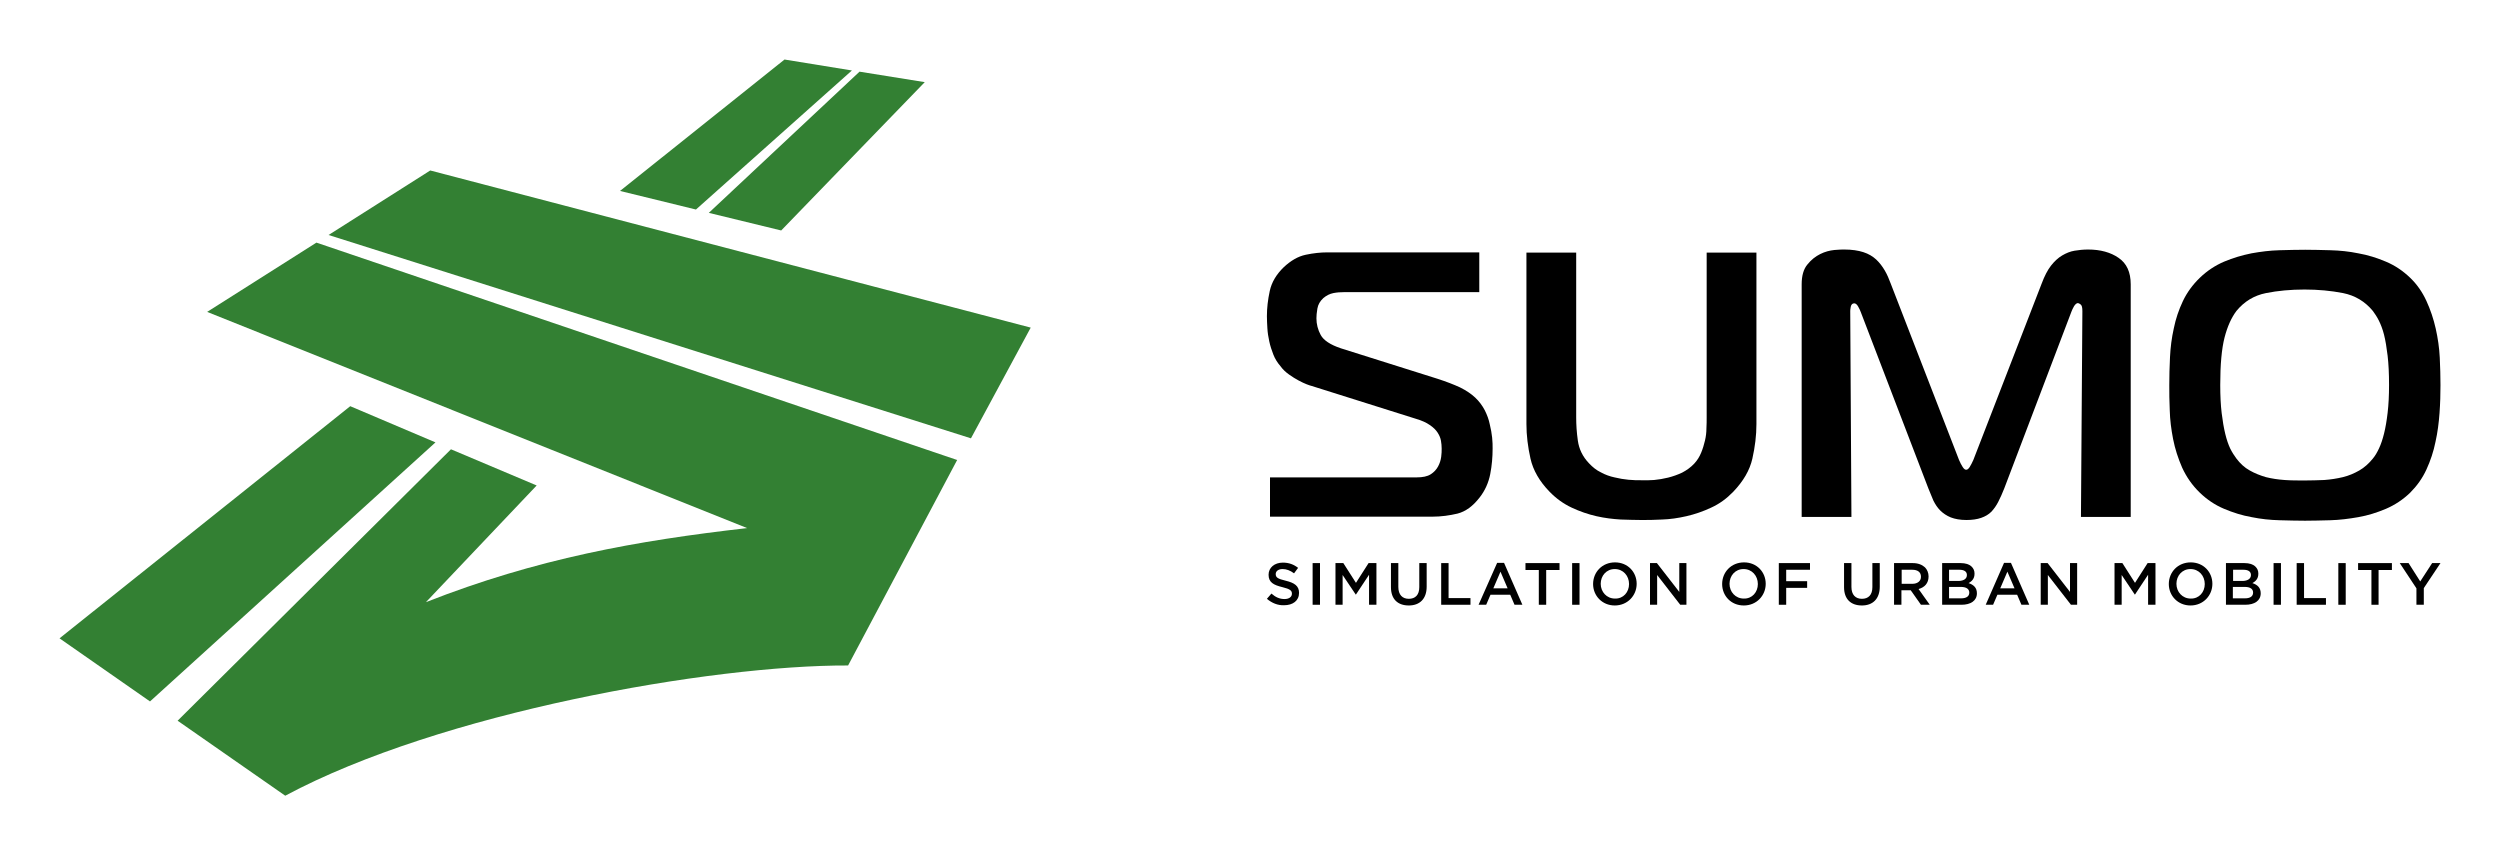
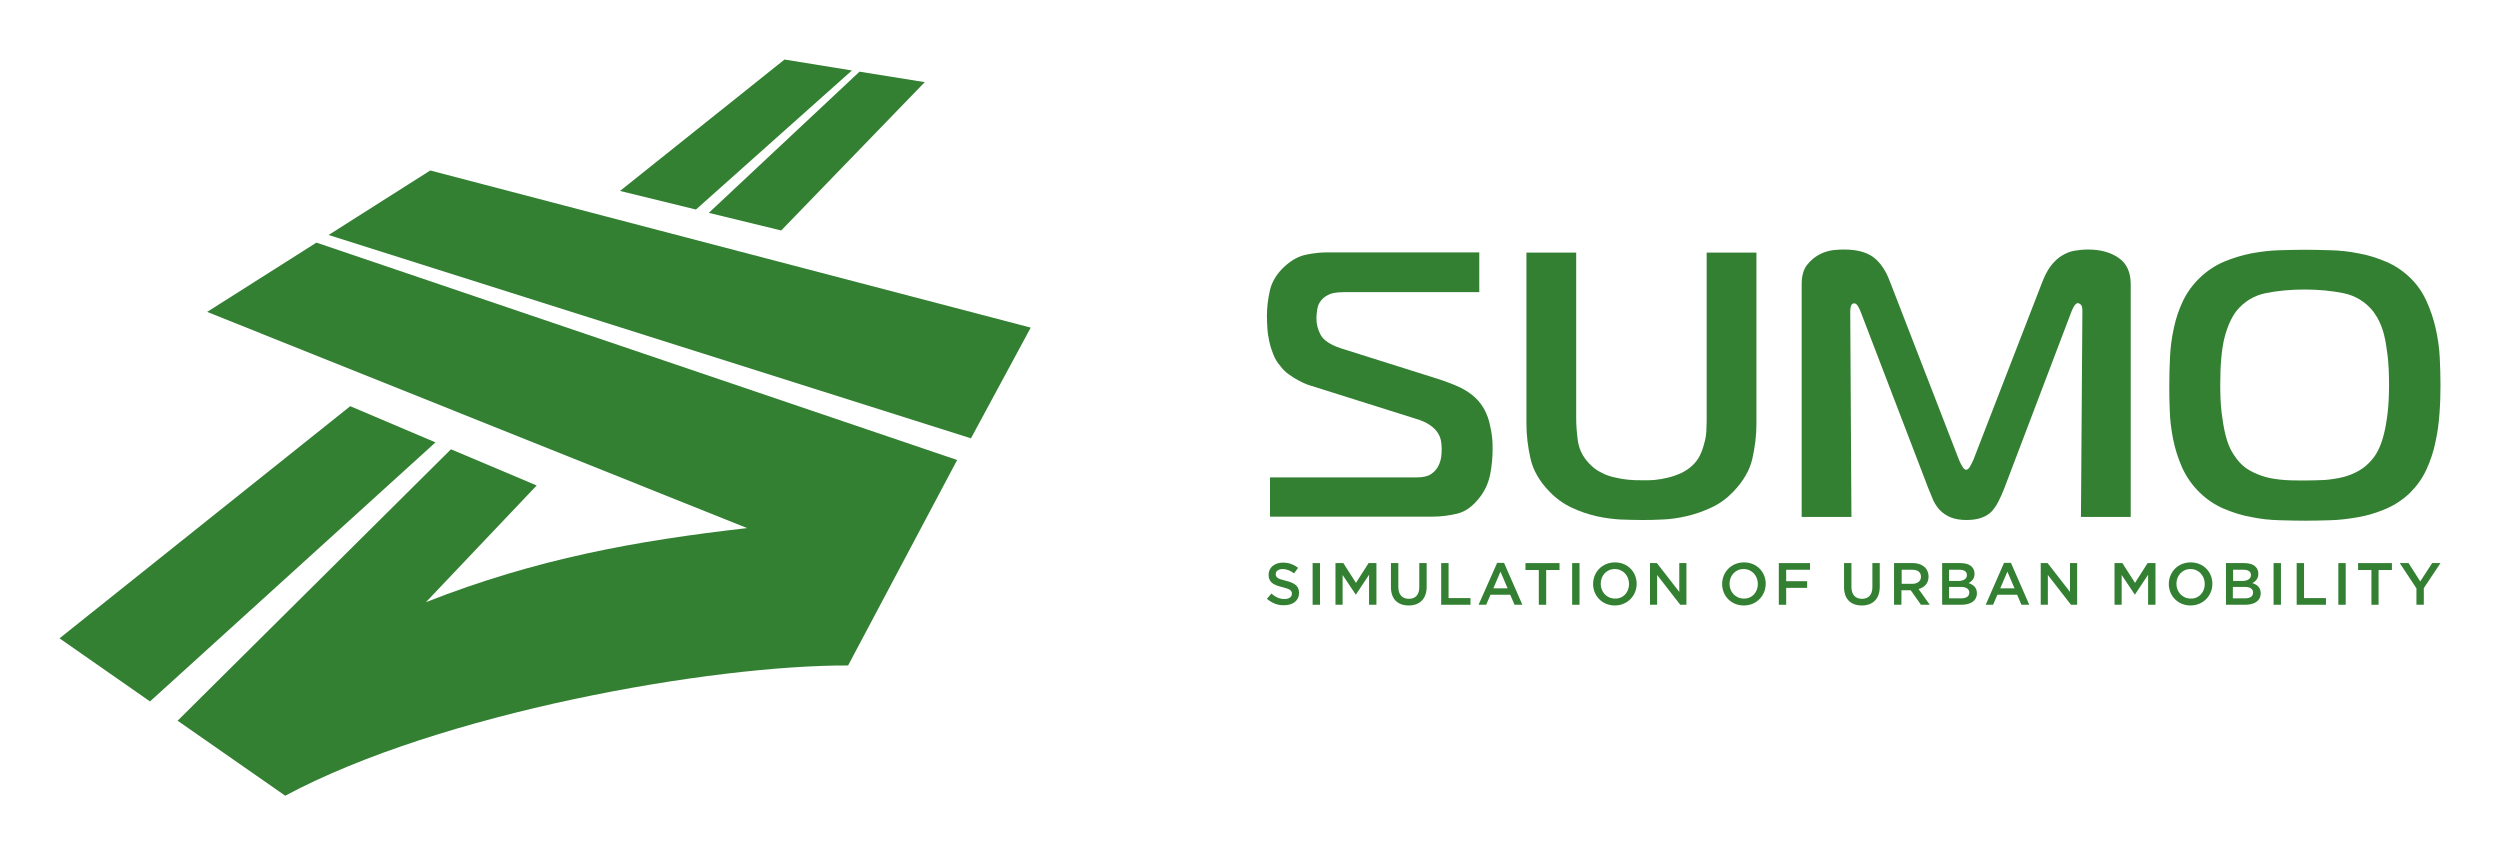
- <svg xmlns="http://www.w3.org/2000/svg" id="Layer_1" x="0" y="0" version="1.1" viewBox="0 0 1050 359.2" xml:space="preserve" style="enable-background:new 0 0 1050 359.2">
-   <style type="text/css">.st0{fill:#338033}</style>
-   <g>
-     <g>
-       <g>
-         <g>
-           <path d="M87,131l226.8,90.8c-46.5,5.3-88.3,12.8-134.9,31.1l46.5-49l-36-15.2L74.6,302.7l45.2,31.5 c65.1-34.9,178.9-54.9,236.4-54.7l45.8-86.3l-269.1-91.3L87,131z" class="st0" />
+ <svg xmlns="http://www.w3.org/2000/svg" xml:space="preserve" viewBox="0 0 1050 359.2" version="1.1" y="0" x="0" id="Layer_1">
+   <style id="style2" type="text/css">.st0{fill:#338033}</style>
+   <g id="g92" fill="#338033" fill-opacity="1">
+     <g id="g90" fill="#338033" fill-opacity="1">
+       <g id="g24">
+         <g id="g6">
+           <path id="path4" class="st0" d="M87 131l226.8 90.8c-46.5 5.3-88.3 12.8-134.9 31.1l46.5-49-36-15.2-114.8 114 45.2 31.5c65.1-34.9 178.9-54.9 236.4-54.7l45.8-86.3-269.1-91.3L87 131z" fill="#338033" fill-opacity="1" />
        </g>
-         <g>
-           <polygon points="147.1 170.6 182.9 185.8 63 294.6 25 268.1" class="st0" />
+         <g id="g10">
+           <path id="polygon8" class="st0" fill="#338033" fill-opacity="1" d="M147.1 170.6l35.8 15.2L63 294.6l-38-26.5z" />
        </g>
-         <g>
-           <polygon points="138 98.7 407.8 184.1 432.9 137.6 180.7 71.6" class="st0" />
+         <g id="g14">
+           <path id="polygon12" class="st0" fill="#338033" fill-opacity="1" d="M138 98.7l269.8 85.4 25.1-46.5-252.2-66z" />
        </g>
-         <g>
-           <polygon points="329.5 25 260.4 80.2 292.3 88 357.8 29.6" class="st0" />
+         <g id="g18">
+           <path id="polygon16" class="st0" fill="#338033" fill-opacity="1" d="M329.5 25l-69.1 55.2 31.9 7.8 65.5-58.4z" />
        </g>
-         <g>
-           <polygon points="388.4 34.5 361 30.1 297.7 89.4 328.1 96.8" class="st0" />
+         <g id="g22">
+           <path id="polygon20" class="st0" fill="#338033" fill-opacity="1" d="M388.4 34.5L361 30.1l-63.3 59.3 30.4 7.4z" />
        </g>
      </g>
-       <g>
-         <g>
-           <path d="M533.5,200.5H595c2.5,0,4.5-0.4,5.9-1.3c1.4-0.9,2.4-2,3.1-3.3c0.7-1.3,1.1-2.6,1.3-4c0.2-1.4,0.2-2.5,0.2-3.5 c0-1.1-0.1-2.2-0.3-3.3c-0.2-1.2-0.7-2.3-1.4-3.4c-0.7-1.1-1.8-2.2-3.3-3.2c-1.4-1-3.4-1.9-5.8-2.6l-43.8-13.8 c-0.4-0.1-1.1-0.3-2.1-0.7c-1-0.4-2.1-0.9-3.4-1.6c-1.3-0.7-2.6-1.5-4-2.5c-1.4-1-2.6-2.1-3.6-3.5c-1.3-1.5-2.3-3.1-3-4.9 c-0.7-1.8-1.3-3.6-1.7-5.5c-0.4-1.8-0.7-3.7-0.8-5.5c-0.1-1.8-0.2-3.5-0.2-5.1c0-3.4,0.4-6.9,1.2-10.6c0.8-3.7,2.8-7,5.9-10 c2.9-2.7,5.9-4.5,9.2-5.2c3.3-0.7,6.3-1,9-1h63.9v16.7h-56.8c-1.5,0-3,0.1-4.5,0.4c-1.5,0.3-2.9,1-4.2,2.1 c-1.4,1.3-2.2,2.7-2.5,4.4c-0.3,1.7-0.4,3.1-0.4,4.1c0,2.4,0.6,4.8,1.8,7c1.2,2.2,4,4.1,8.5,5.6l40.6,12.8 c3.7,1.2,6.8,2.4,9.4,3.6c2.6,1.3,4.7,2.7,6.4,4.3c1.7,1.6,3,3.4,4,5.3c1,2,1.7,3.9,2.1,5.9c0.5,2,0.8,3.8,1,5.6 c0.2,1.8,0.2,3.3,0.2,4.6c0,3.5-0.3,7.1-1,10.7c-0.7,3.6-2.2,7-4.5,9.9c-2.8,3.6-5.8,5.8-9.2,6.7c-3.4,0.8-6.9,1.3-10.6,1.3 h-68.2V200.5z" />
-           <path d="M694.7,201.6c2-0.2,3.9-0.5,5.9-1c2-0.5,4-1.2,5.9-2.1c1.9-1,3.6-2.2,5.1-3.8c1.3-1.4,2.2-2.9,2.9-4.6 c0.7-1.7,1.2-3.4,1.6-5.1c0.4-1.7,0.6-3.4,0.6-5.1c0.1-1.7,0.1-3.2,0.1-4.6v-69.2h20.9v72c0,4.8-0.6,9.6-1.7,14.5 s-3.8,9.5-8,13.9c-2.8,2.9-5.8,5.1-9.3,6.7c-3.4,1.6-6.9,2.8-10.4,3.6c-3.5,0.8-6.9,1.3-10.2,1.4c-3.3,0.2-6.2,0.2-8.7,0.2 c-2.5,0-5.4-0.1-8.7-0.2c-3.3-0.2-6.7-0.6-10.2-1.4c-3.5-0.8-7-2-10.4-3.6c-3.4-1.6-6.5-3.8-9.3-6.7c-4.2-4.3-6.9-9-8-13.9 s-1.7-9.8-1.7-14.5v-72h20.9v69.2c0,3.1,0.2,6.3,0.7,9.8c0.5,3.5,2,6.7,4.7,9.5c1.5,1.6,3.1,2.9,5,3.8c1.8,1,3.8,1.7,5.7,2.1 c2,0.5,3.9,0.8,5.9,1c2,0.2,3.7,0.2,5.3,0.2C691,201.8,692.7,201.7,694.7,201.6z" />
-           <path d="M841.8,205.1c-0.8,2.1-1.7,4-2.5,5.6c-0.8,1.6-1.8,3-2.9,4.2c-1.2,1.2-2.6,2-4.3,2.6c-1.7,0.6-3.8,0.9-6.2,0.9 c-2.6,0-4.8-0.4-6.6-1.1c-1.7-0.7-3.2-1.7-4.4-2.9c-1.2-1.2-2.1-2.6-2.9-4.2c-0.7-1.6-1.4-3.3-2.1-5.1l-28.4-74.1 c-0.2-0.6-0.6-1.4-1.1-2.3c-0.5-0.9-1.1-1.3-1.6-1.3c-0.8,0-1.3,0.5-1.5,1.5c-0.2,1-0.2,1.6-0.2,1.8l0.5,86.4h-20.9v-97.7 c0-3.6,0.8-6.4,2.4-8.3c1.6-2,3.4-3.4,5.4-4.4c2-1,4-1.5,5.9-1.7c2-0.2,3.4-0.2,4.2-0.2c3.2,0,5.8,0.4,8,1.1 c2.2,0.7,4,1.8,5.4,3.1c1.4,1.3,2.6,2.9,3.6,4.6c1,1.7,1.8,3.6,2.5,5.5l28.7,74.1c0.5,1.2,1,2.1,1.5,2.9c0.5,0.8,1,1.2,1.5,1.2 c0.5,0,1-0.4,1.5-1.2c0.5-0.8,1-1.8,1.5-2.9l28.7-74.1c1.2-3.2,2.5-5.7,3.9-7.5c1.4-1.8,3-3.3,4.7-4.3c1.7-1,3.4-1.7,5.2-2 c1.8-0.3,3.7-0.5,5.7-0.5c5.2,0,9.5,1.2,12.8,3.5c3.4,2.3,5.1,6,5.1,11.1v97.7h-20.9l0.6-86.4c0-1.5-0.2-2.4-0.7-2.8 c-0.5-0.4-0.9-0.6-1.2-0.6c-0.5,0-1.1,0.5-1.6,1.3c-0.5,0.9-0.9,1.7-1.1,2.3L841.8,205.1z" />
-           <path d="M978.8,105.1c3.9,0.1,7.8,0.5,11.7,1.3c4,0.7,7.8,1.9,11.6,3.5c3.8,1.6,7.2,3.9,10.2,6.8c2.9,2.8,5.1,6,6.8,9.7 c1.7,3.7,3,7.6,3.9,11.6c0.9,4,1.5,8.1,1.7,12.2c0.2,4.1,0.3,8,0.3,11.6c0,3.7-0.1,7.6-0.4,11.7c-0.3,4.1-0.8,8.1-1.7,12.1 c-0.8,4-2.1,7.9-3.8,11.6c-1.7,3.7-4,6.9-6.8,9.7c-3.1,3-6.5,5.2-10.2,6.8c-3.8,1.6-7.6,2.8-11.6,3.5c-4,0.7-7.9,1.2-11.8,1.3 c-3.9,0.1-7.5,0.2-10.6,0.2c-3.3,0-6.8-0.1-10.7-0.2c-3.9-0.1-7.8-0.5-11.7-1.3c-4-0.7-7.8-1.9-11.6-3.5 c-3.8-1.6-7.2-3.9-10.2-6.8c-3.2-3.1-5.6-6.6-7.4-10.5c-1.7-3.9-3-7.9-3.8-12c-0.8-4.1-1.3-8.1-1.4-12 c-0.2-3.9-0.2-7.5-0.2-10.6c0-3.8,0.1-7.7,0.3-11.8c0.2-4.1,0.7-8.1,1.6-12.1c0.8-4,2.1-7.8,3.8-11.4c1.7-3.6,4.1-6.9,7.1-9.8 c3.1-3,6.5-5.2,10.2-6.8c3.8-1.6,7.6-2.7,11.5-3.5c3.9-0.7,7.8-1.2,11.7-1.3c3.9-0.1,7.5-0.2,10.9-0.2 C971.3,104.9,974.9,105,978.8,105.1z M933.1,173.5c0.4,3.3,0.9,6.2,1.5,8.7c0.6,2.5,1.3,4.5,2.1,6.2c0.8,1.6,1.7,3,2.6,4.2 c1.6,2.1,3.4,3.8,5.6,5c2.1,1.2,4.4,2.1,6.8,2.8c2.4,0.6,5,1,7.8,1.2c2.7,0.2,5.6,0.2,8.4,0.2s5.6-0.1,8.3-0.2 c2.7-0.2,5.3-0.6,7.8-1.2c2.5-0.6,4.8-1.6,6.9-2.8c2.1-1.2,4-2.9,5.7-5c1-1.2,1.8-2.6,2.6-4.3c0.8-1.7,1.5-3.8,2.1-6.2 c0.6-2.4,1.1-5.3,1.5-8.7c0.4-3.4,0.6-7.3,0.6-11.7c0-4.8-0.2-8.9-0.6-12.3c-0.4-3.4-0.9-6.4-1.5-8.8c-0.6-2.4-1.4-4.4-2.2-6 c-0.8-1.6-1.7-2.9-2.5-4c-3.3-4-7.5-6.5-12.5-7.5c-5.1-1-10.5-1.5-16.2-1.5c-5.8,0-11.2,0.5-16.2,1.5c-5,1-9.1,3.5-12.4,7.5 c-2.1,2.8-3.8,6.5-5,11.2c-1.2,4.7-1.8,11.3-1.8,19.9C932.5,166.2,932.7,170.2,933.1,173.5z" />
+       <g id="g88">
+         <g id="g34">
+           <path id="path26" d="M533.5 200.5H595c2.5 0 4.5-.4 5.9-1.3 1.4-.9 2.4-2 3.1-3.3.7-1.3 1.1-2.6 1.3-4 .2-1.4.2-2.5.2-3.5 0-1.1-.1-2.2-.3-3.3-.2-1.2-.7-2.3-1.4-3.4s-1.8-2.2-3.3-3.2c-1.4-1-3.4-1.9-5.8-2.6l-43.8-13.8c-.4-.1-1.1-.3-2.1-.7-1-.4-2.1-.9-3.4-1.6-1.3-.7-2.6-1.5-4-2.5s-2.6-2.1-3.6-3.5c-1.3-1.5-2.3-3.1-3-4.9-.7-1.8-1.3-3.6-1.7-5.5-.4-1.8-.7-3.7-.8-5.5-.1-1.8-.2-3.5-.2-5.1 0-3.4.4-6.9 1.2-10.6.8-3.7 2.8-7 5.9-10 2.9-2.7 5.9-4.5 9.2-5.2 3.3-.7 6.3-1 9-1h63.9v16.7h-56.8c-1.5 0-3 .1-4.5.4-1.5.3-2.9 1-4.2 2.1-1.4 1.3-2.2 2.7-2.5 4.4-.3 1.7-.4 3.1-.4 4.1 0 2.4.6 4.8 1.8 7 1.2 2.2 4 4.1 8.5 5.6l40.6 12.8c3.7 1.2 6.8 2.4 9.4 3.6 2.6 1.3 4.7 2.7 6.4 4.3 1.7 1.6 3 3.4 4 5.3 1 2 1.7 3.9 2.1 5.9.5 2 .8 3.8 1 5.6.2 1.8.2 3.3.2 4.6 0 3.5-.3 7.1-1 10.7-.7 3.6-2.2 7-4.5 9.9-2.8 3.6-5.8 5.8-9.2 6.7-3.4.8-6.9 1.3-10.6 1.3h-68.2v-16.5z" />
+           <path id="path28" d="M694.7 201.6c2-.2 3.9-.5 5.9-1 2-.5 4-1.2 5.9-2.1 1.9-1 3.6-2.2 5.1-3.8 1.3-1.4 2.2-2.9 2.9-4.6.7-1.7 1.2-3.4 1.6-5.1.4-1.7.6-3.4.6-5.1.1-1.7.1-3.2.1-4.6v-69.2h20.9v72c0 4.8-.6 9.6-1.7 14.5s-3.8 9.5-8 13.9c-2.8 2.9-5.8 5.1-9.3 6.7-3.4 1.6-6.9 2.8-10.4 3.6-3.5.8-6.9 1.3-10.2 1.4-3.3.2-6.2.2-8.7.2-2.5 0-5.4-.1-8.7-.2-3.3-.2-6.7-.6-10.2-1.4-3.5-.8-7-2-10.4-3.6-3.4-1.6-6.5-3.8-9.3-6.7-4.2-4.3-6.9-9-8-13.9s-1.7-9.8-1.7-14.5v-72H662v69.2c0 3.1.2 6.3.7 9.8.5 3.5 2 6.7 4.7 9.5 1.5 1.6 3.1 2.9 5 3.8 1.8 1 3.8 1.7 5.7 2.1 2 .5 3.9.8 5.9 1 2 .2 3.7.2 5.3.2 1.7.1 3.4 0 5.4-.1z" />
+           <path id="path30" d="M841.8 205.1c-.8 2.1-1.7 4-2.5 5.6-.8 1.6-1.8 3-2.9 4.2-1.2 1.2-2.6 2-4.3 2.6-1.7.6-3.8.9-6.2.9-2.6 0-4.8-.4-6.6-1.1-1.7-.7-3.2-1.7-4.4-2.9-1.2-1.2-2.1-2.6-2.9-4.2-.7-1.6-1.4-3.3-2.1-5.1L781.5 131c-.2-.6-.6-1.4-1.1-2.3-.5-.9-1.1-1.3-1.6-1.3-.8 0-1.3.5-1.5 1.5-.2 1-.2 1.6-.2 1.8l.5 86.4h-20.9v-97.7c0-3.6.8-6.4 2.4-8.3 1.6-2 3.4-3.4 5.4-4.4 2-1 4-1.5 5.9-1.7 2-.2 3.4-.2 4.2-.2 3.2 0 5.8.4 8 1.1 2.2.7 4 1.8 5.4 3.1 1.4 1.3 2.6 2.9 3.6 4.6 1 1.7 1.8 3.6 2.5 5.5l28.7 74.1c.5 1.2 1 2.1 1.5 2.9.5.8 1 1.2 1.5 1.2s1-.4 1.5-1.2c.5-.8 1-1.8 1.5-2.9l28.7-74.1c1.2-3.2 2.5-5.7 3.9-7.5 1.4-1.8 3-3.3 4.7-4.3 1.7-1 3.4-1.7 5.2-2 1.8-.3 3.7-.5 5.7-.5 5.2 0 9.5 1.2 12.8 3.5 3.4 2.3 5.1 6 5.1 11.1v97.7H874l.6-86.4c0-1.5-.2-2.4-.7-2.8-.5-.4-.9-.6-1.2-.6-.5 0-1.1.5-1.6 1.3-.5.9-.9 1.7-1.1 2.3l-28.2 74.2z" />
+           <path id="path32" d="M978.8 105.1c3.9.1 7.8.5 11.7 1.3 4 .7 7.8 1.9 11.6 3.5s7.2 3.9 10.2 6.8c2.9 2.8 5.1 6 6.8 9.7 1.7 3.7 3 7.6 3.9 11.6.9 4 1.5 8.1 1.7 12.2.2 4.1.3 8 .3 11.6 0 3.7-.1 7.6-.4 11.7-.3 4.1-.8 8.1-1.7 12.1-.8 4-2.1 7.9-3.8 11.6-1.7 3.7-4 6.9-6.8 9.7-3.1 3-6.5 5.2-10.2 6.8-3.8 1.6-7.6 2.8-11.6 3.5-4 .7-7.9 1.2-11.8 1.3-3.9.1-7.5.2-10.6.2-3.3 0-6.8-.1-10.7-.2-3.9-.1-7.8-.5-11.7-1.3-4-.7-7.8-1.9-11.6-3.5s-7.2-3.9-10.2-6.8c-3.2-3.1-5.6-6.6-7.4-10.5-1.7-3.9-3-7.9-3.8-12-.8-4.1-1.3-8.1-1.4-12-.2-3.9-.2-7.5-.2-10.6 0-3.8.1-7.7.3-11.8.2-4.1.7-8.1 1.6-12.1.8-4 2.1-7.8 3.8-11.4 1.7-3.6 4.1-6.9 7.1-9.8 3.1-3 6.5-5.2 10.2-6.8 3.8-1.6 7.6-2.7 11.5-3.5 3.9-.7 7.8-1.2 11.7-1.3 3.9-.1 7.5-.2 10.9-.2 3.1 0 6.7.1 10.6.2zm-45.7 68.4c.4 3.3.9 6.2 1.5 8.7.6 2.5 1.3 4.5 2.1 6.2.8 1.6 1.7 3 2.6 4.2 1.6 2.1 3.4 3.8 5.6 5 2.1 1.2 4.4 2.1 6.8 2.8 2.4.6 5 1 7.8 1.2 2.7.2 5.6.2 8.4.2s5.6-.1 8.3-.2c2.7-.2 5.3-.6 7.8-1.2s4.8-1.6 6.9-2.8c2.1-1.2 4-2.9 5.7-5 1-1.2 1.8-2.6 2.6-4.3.8-1.7 1.5-3.8 2.1-6.2.6-2.4 1.1-5.3 1.5-8.7.4-3.4.6-7.3.6-11.7 0-4.8-.2-8.9-.6-12.3-.4-3.4-.9-6.4-1.5-8.8-.6-2.4-1.4-4.4-2.2-6-.8-1.6-1.7-2.9-2.5-4-3.3-4-7.5-6.5-12.5-7.5-5.1-1-10.5-1.5-16.2-1.5-5.8 0-11.2.5-16.2 1.5s-9.1 3.5-12.4 7.5c-2.1 2.8-3.8 6.5-5 11.2-1.2 4.7-1.8 11.3-1.8 19.9 0 4.5.2 8.5.6 11.8z" />
        </g>
-         <g>
-           <path d="M532.1,251.5l1.9-2.2c1.7,1.5,3.4,2.3,5.5,2.3c1.9,0,3.1-0.9,3.1-2.2v-0.1c0-1.2-0.7-1.9-4-2.7c-3.7-0.9-5.8-2-5.8-5.2 v0c0-3,2.5-5.1,6-5.1c2.6,0,4.6,0.8,6.4,2.2l-1.7,2.3c-1.6-1.2-3.2-1.8-4.8-1.8c-1.8,0-2.9,0.9-2.9,2.1v0c0,1.4,0.8,2,4.2,2.8 c3.7,0.9,5.6,2.2,5.6,5.1v0c0,3.3-2.6,5.2-6.3,5.2C536.7,254.3,534.2,253.3,532.1,251.5z" />
-           <path d="M551.3,236.5h3.1V254h-3.1V236.5z" />
-           <path d="M560.9,236.5h3.3l5.3,8.3l5.3-8.3h3.3V254H575v-12.6l-5.5,8.3h-0.1l-5.5-8.2V254h-3V236.5z" />
-           <path d="M584.2,246.6v-10.1h3.1v10c0,3.3,1.7,5,4.4,5c2.7,0,4.4-1.6,4.4-4.9v-10.1h3.1v9.9c0,5.2-3,7.9-7.5,7.9 C587.1,254.3,584.2,251.7,584.2,246.6z" />
-           <path d="M605.3,236.5h3.1v14.7h9.2v2.8h-12.3V236.5z" />
-           <path d="M628.8,236.4h2.9l7.7,17.6h-3.3l-1.8-4.2h-8.3l-1.8,4.2h-3.2L628.8,236.4z M633.2,247.1l-3-7l-3,7H633.2z" />
-           <path d="M646.3,239.4h-5.6v-2.9H655v2.9h-5.6V254h-3.1V239.4z" />
-           <path d="M660.3,236.5h3.1V254h-3.1V236.5z" />
-           <path d="M669.1,245.3L669.1,245.3c0-5,3.8-9.1,9.2-9.1s9.1,4.1,9.1,9v0c0,4.9-3.8,9.1-9.2,9.1 C672.9,254.3,669.1,250.2,669.1,245.3z M684.2,245.3L684.2,245.3c0-3.5-2.5-6.3-6-6.3c-3.5,0-5.9,2.8-5.9,6.2v0 c0,3.4,2.5,6.2,6,6.2C681.8,251.5,684.2,248.7,684.2,245.3z" />
-           <path d="M693,236.5h2.9l9.4,12.1v-12.1h3V254h-2.6l-9.7-12.5V254h-3V236.5z" />
-           <path d="M723.3,245.3L723.3,245.3c0-5,3.8-9.1,9.2-9.1c5.4,0,9.1,4.1,9.1,9v0c0,4.9-3.8,9.1-9.2,9.1 C727,254.3,723.3,250.2,723.3,245.3z M738.3,245.3L738.3,245.3c0-3.5-2.5-6.3-6-6.3c-3.5,0-5.9,2.8-5.9,6.2v0 c0,3.4,2.5,6.2,6,6.2C735.9,251.5,738.3,248.7,738.3,245.3z" />
-           <path d="M747.2,236.5h13v2.8h-10v4.8h8.8v2.8h-8.8v7.1h-3.1V236.5z" />
-           <path d="M774.5,246.6v-10.1h3.1v10c0,3.3,1.7,5,4.4,5c2.7,0,4.4-1.6,4.4-4.9v-10.1h3.1v9.9c0,5.2-3,7.9-7.5,7.9 C777.4,254.3,774.5,251.7,774.5,246.6z" />
-           <path d="M795.6,236.5h7.8c2.2,0,3.9,0.7,5.1,1.8c0.9,0.9,1.5,2.3,1.5,3.8v0c0,2.9-1.7,4.6-4.2,5.3l4.7,6.6h-3.7l-4.3-6.1h-3.9 v6.1h-3.1V236.5z M803.2,245.2c2.2,0,3.6-1.2,3.6-2.9v-0.1c0-1.9-1.4-2.9-3.6-2.9h-4.5v5.9H803.2z" />
-           <path d="M815.6,236.5h7.9c2,0,3.6,0.5,4.6,1.5c0.8,0.8,1.2,1.7,1.2,2.9v0.1c0,2.1-1.2,3.2-2.5,3.9c2.1,0.7,3.5,1.9,3.5,4.3v0 c0,3.1-2.6,4.8-6.5,4.8h-8.1V236.5z M826.1,241.5c0-1.4-1.1-2.2-3.1-2.2h-4.4v4.7h4.2C824.8,243.9,826.1,243.1,826.1,241.5 L826.1,241.5z M823.5,246.5h-4.9v4.8h5.1c2.1,0,3.4-0.8,3.4-2.4v0C827.1,247.4,825.9,246.5,823.5,246.5z" />
-           <path d="M841.7,236.4h2.9l7.7,17.6H849l-1.8-4.2h-8.3l-1.8,4.2H834L841.7,236.4z M846.1,247.1l-3-7l-3,7H846.1z" />
-           <path d="M857.1,236.5h2.9l9.4,12.1v-12.1h3V254h-2.6l-9.7-12.5V254h-3V236.5z" />
-           <path d="M888.1,236.5h3.3l5.3,8.3l5.3-8.3h3.3V254h-3.1v-12.6l-5.5,8.3h-0.1l-5.5-8.2V254h-3V236.5z" />
-           <path d="M910.9,245.3L910.9,245.3c0-5,3.8-9.1,9.2-9.1c5.4,0,9.1,4.1,9.1,9v0c0,4.9-3.8,9.1-9.2,9.1 C914.7,254.3,910.9,250.2,910.9,245.3z M926,245.3L926,245.3c0-3.5-2.5-6.3-6-6.3c-3.5,0-5.9,2.8-5.9,6.2v0c0,3.4,2.5,6.2,6,6.2 C923.6,251.5,926,248.7,926,245.3z" />
-           <path d="M934.8,236.5h7.9c2,0,3.6,0.5,4.6,1.5c0.8,0.8,1.2,1.7,1.2,2.9v0.1c0,2.1-1.2,3.2-2.5,3.9c2.1,0.7,3.5,1.9,3.5,4.3v0 c0,3.1-2.6,4.8-6.5,4.8h-8.1V236.5z M945.4,241.5c0-1.4-1.1-2.2-3.1-2.2h-4.4v4.7h4.2C944,243.9,945.4,243.1,945.4,241.5 L945.4,241.5z M942.7,246.5h-4.9v4.8h5.1c2.1,0,3.4-0.8,3.4-2.4v0C946.3,247.4,945.2,246.5,942.7,246.5z" />
-           <path d="M954.9,236.5h3.1V254h-3.1V236.5z" />
-           <path d="M964.6,236.5h3.1v14.7h9.2v2.8h-12.3V236.5z" />
-           <path d="M982.1,236.5h3.1V254h-3.1V236.5z" />
-           <path d="M996,239.4h-5.6v-2.9h14.2v2.9h-5.6V254H996V239.4z" />
-           <path d="M1014.9,247.1l-7-10.6h3.7l4.9,7.7l5-7.7h3.5l-7,10.5v7h-3.1V247.1z" />
+         <g id="g86">
+           <path id="path36" d="M532.1 251.5l1.9-2.2c1.7 1.5 3.4 2.3 5.5 2.3 1.9 0 3.1-.9 3.1-2.2v-.1c0-1.2-.7-1.9-4-2.7-3.7-.9-5.8-2-5.8-5.2 0-3 2.5-5.1 6-5.1 2.6 0 4.6.8 6.4 2.2l-1.7 2.3c-1.6-1.2-3.2-1.8-4.8-1.8-1.8 0-2.9.9-2.9 2.1 0 1.4.8 2 4.2 2.8 3.7.9 5.6 2.2 5.6 5.1 0 3.3-2.6 5.2-6.3 5.2-2.6.1-5.1-.9-7.2-2.7z" />
+           <path id="path38" d="M551.3 236.5h3.1V254h-3.1v-17.5z" />
+           <path id="path40" d="M560.9 236.5h3.3l5.3 8.3 5.3-8.3h3.3V254H575v-12.6l-5.5 8.3h-.1l-5.5-8.2V254h-3v-17.5z" />
+           <path id="path42" d="M584.2 246.6v-10.1h3.1v10c0 3.3 1.7 5 4.4 5s4.4-1.6 4.4-4.9v-10.1h3.1v9.9c0 5.2-3 7.9-7.5 7.9-4.6 0-7.5-2.6-7.5-7.7z" />
+           <path id="path44" d="M605.3 236.5h3.1v14.7h9.2v2.8h-12.3v-17.5z" />
+           <path id="path46" d="M628.8 236.4h2.9l7.7 17.6h-3.3l-1.8-4.2H626l-1.8 4.2H621l7.8-17.6zm4.4 10.7l-3-7-3 7h6z" />
+           <path id="path48" d="M646.3 239.4h-5.6v-2.9H655v2.9h-5.6V254h-3.1v-14.6z" />
+           <path id="path50" d="M660.3 236.5h3.1V254h-3.1v-17.5z" />
+           <path id="path52" d="M669.1 245.3c0-5 3.8-9.1 9.2-9.1s9.1 4.1 9.1 9-3.8 9.1-9.2 9.1c-5.3 0-9.1-4.1-9.1-9zm15.1 0c0-3.5-2.5-6.3-6-6.3s-5.9 2.8-5.9 6.2c0 3.4 2.5 6.2 6 6.2 3.5.1 5.9-2.7 5.9-6.1z" />
+           <path id="path54" d="M693 236.5h2.9l9.4 12.1v-12.1h3V254h-2.6l-9.7-12.5V254h-3v-17.5z" />
+           <path id="path56" d="M723.3 245.3c0-5 3.8-9.1 9.2-9.1 5.4 0 9.1 4.1 9.1 9s-3.8 9.1-9.2 9.1c-5.4 0-9.1-4.1-9.1-9zm15 0c0-3.5-2.5-6.3-6-6.3s-5.9 2.8-5.9 6.2c0 3.4 2.5 6.2 6 6.2 3.5.1 5.9-2.7 5.9-6.1z" />
+           <path id="path58" d="M747.2 236.5h13v2.8h-10v4.8h8.8v2.8h-8.8v7.1h-3.1v-17.5z" />
+           <path id="path60" d="M774.5 246.6v-10.1h3.1v10c0 3.3 1.7 5 4.4 5s4.4-1.6 4.4-4.9v-10.1h3.1v9.9c0 5.2-3 7.9-7.5 7.9-4.6 0-7.5-2.6-7.5-7.7z" />
+           <path id="path62" d="M795.6 236.5h7.8c2.2 0 3.9.7 5.1 1.8.9.9 1.5 2.3 1.5 3.8 0 2.9-1.7 4.6-4.2 5.3l4.7 6.6h-3.7l-4.3-6.1h-3.9v6.1h-3.1v-17.5zm7.6 8.7c2.2 0 3.6-1.2 3.6-2.9v-.1c0-1.9-1.4-2.9-3.6-2.9h-4.5v5.9h4.5z" />
+           <path id="path64" d="M815.6 236.5h7.9c2 0 3.6.5 4.6 1.5.8.8 1.2 1.7 1.2 2.9v.1c0 2.1-1.2 3.2-2.5 3.9 2.1.7 3.5 1.9 3.5 4.3 0 3.1-2.6 4.8-6.5 4.8h-8.1v-17.5zm10.5 5c0-1.4-1.1-2.2-3.1-2.2h-4.4v4.7h4.2c2-.1 3.3-.9 3.3-2.5zm-2.6 5h-4.9v4.8h5.1c2.1 0 3.4-.8 3.4-2.4 0-1.5-1.2-2.4-3.6-2.4z" />
+           <path id="path66" d="M841.7 236.4h2.9l7.7 17.6H849l-1.8-4.2h-8.3l-1.8 4.2H834l7.7-17.6zm4.4 10.7l-3-7-3 7h6z" />
+           <path id="path68" d="M857.1 236.5h2.9l9.4 12.1v-12.1h3V254h-2.6l-9.7-12.5V254h-3v-17.5z" />
+           <path id="path70" d="M888.1 236.5h3.3l5.3 8.3 5.3-8.3h3.3V254h-3.1v-12.6l-5.5 8.3h-.1l-5.5-8.2V254h-3v-17.5z" />
+           <path id="path72" d="M910.9 245.3c0-5 3.8-9.1 9.2-9.1 5.4 0 9.1 4.1 9.1 9s-3.8 9.1-9.2 9.1c-5.3 0-9.1-4.1-9.1-9zm15.1 0c0-3.5-2.5-6.3-6-6.3s-5.9 2.8-5.9 6.2c0 3.4 2.5 6.2 6 6.2 3.5.1 5.9-2.7 5.9-6.1z" />
+           <path id="path74" d="M934.8 236.5h7.9c2 0 3.6.5 4.6 1.5.8.8 1.2 1.7 1.2 2.9v.1c0 2.1-1.2 3.2-2.5 3.9 2.1.7 3.5 1.9 3.5 4.3 0 3.1-2.6 4.8-6.5 4.8h-8.1v-17.5zm10.6 5c0-1.4-1.1-2.2-3.1-2.2h-4.4v4.7h4.2c1.9-.1 3.3-.9 3.3-2.5zm-2.7 5h-4.9v4.8h5.1c2.1 0 3.4-.8 3.4-2.4 0-1.5-1.1-2.4-3.6-2.4z" />
+           <path id="path76" d="M954.9 236.5h3.1V254h-3.1v-17.5z" />
+           <path id="path78" d="M964.6 236.5h3.1v14.7h9.2v2.8h-12.3v-17.5z" />
+           <path id="path80" d="M982.1 236.5h3.1V254h-3.1v-17.5z" />
+           <path id="path82" d="M996 239.4h-5.6v-2.9h14.2v2.9H999V254h-3v-14.6z" />
+           <path id="path84" d="M1014.9 247.1l-7-10.6h3.7l4.9 7.7 5-7.7h3.5l-7 10.5v7h-3.1v-6.9z" />
        </g>
      </g>
    </g>
  </g>
</svg>
